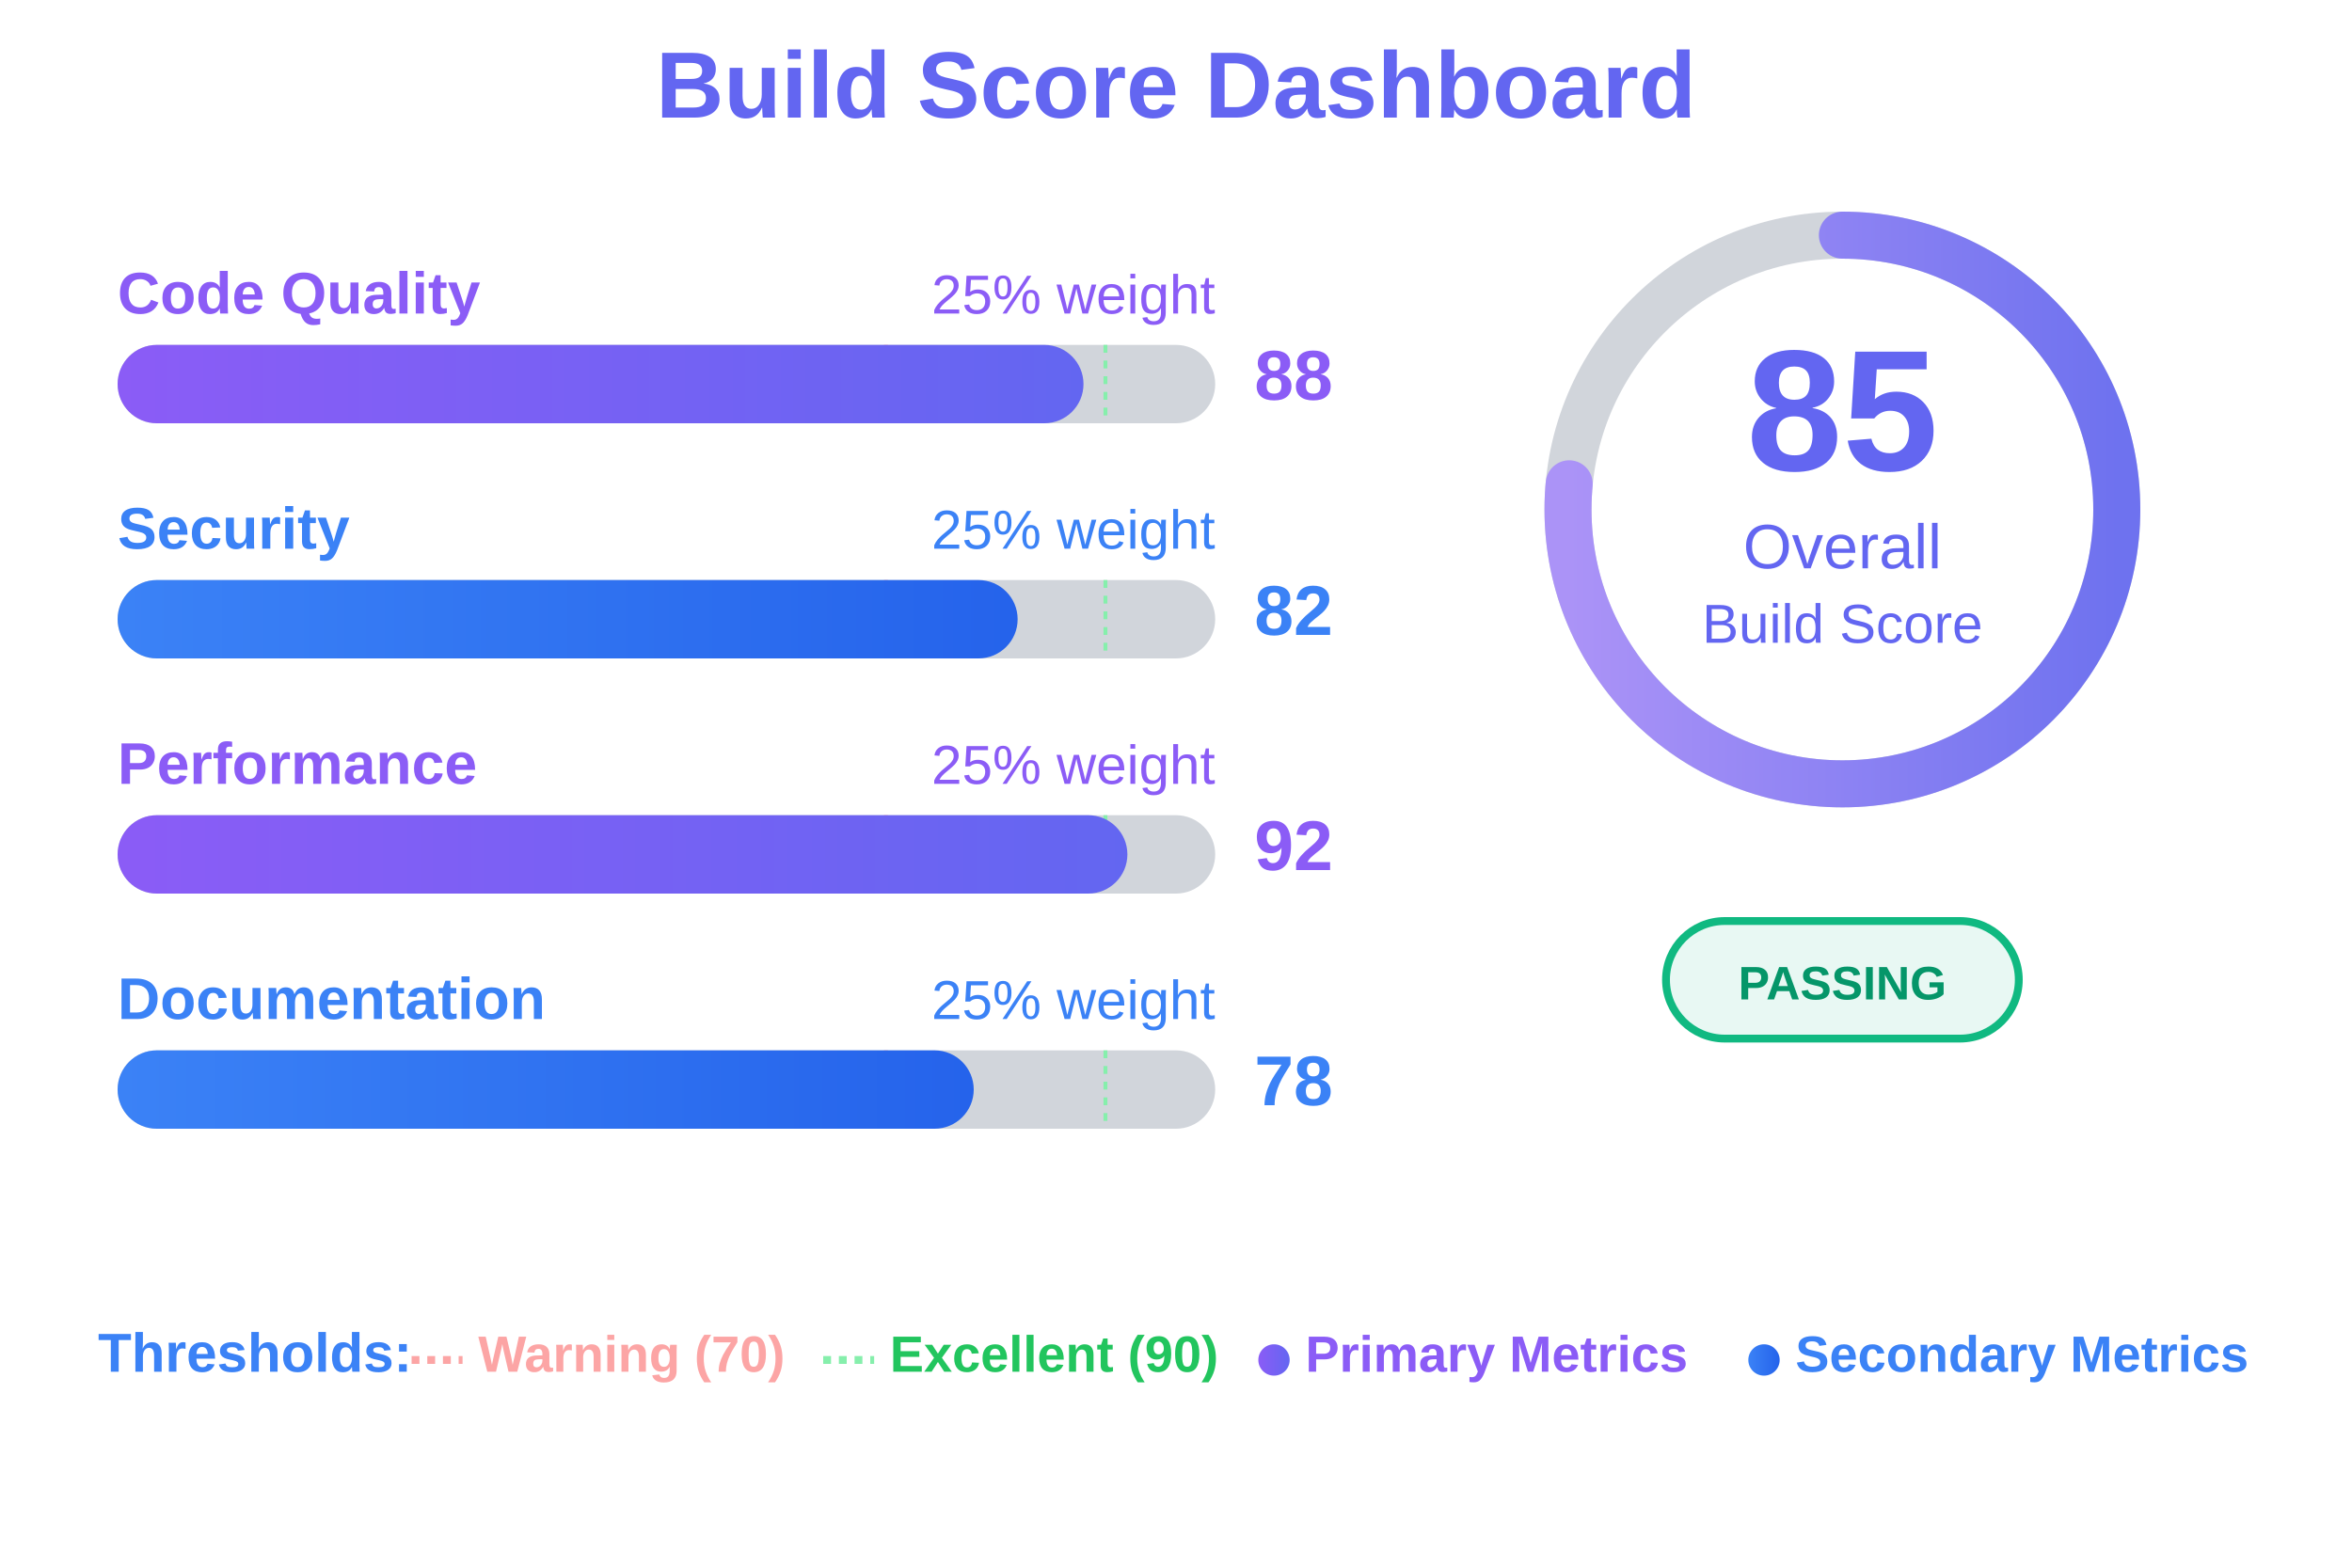
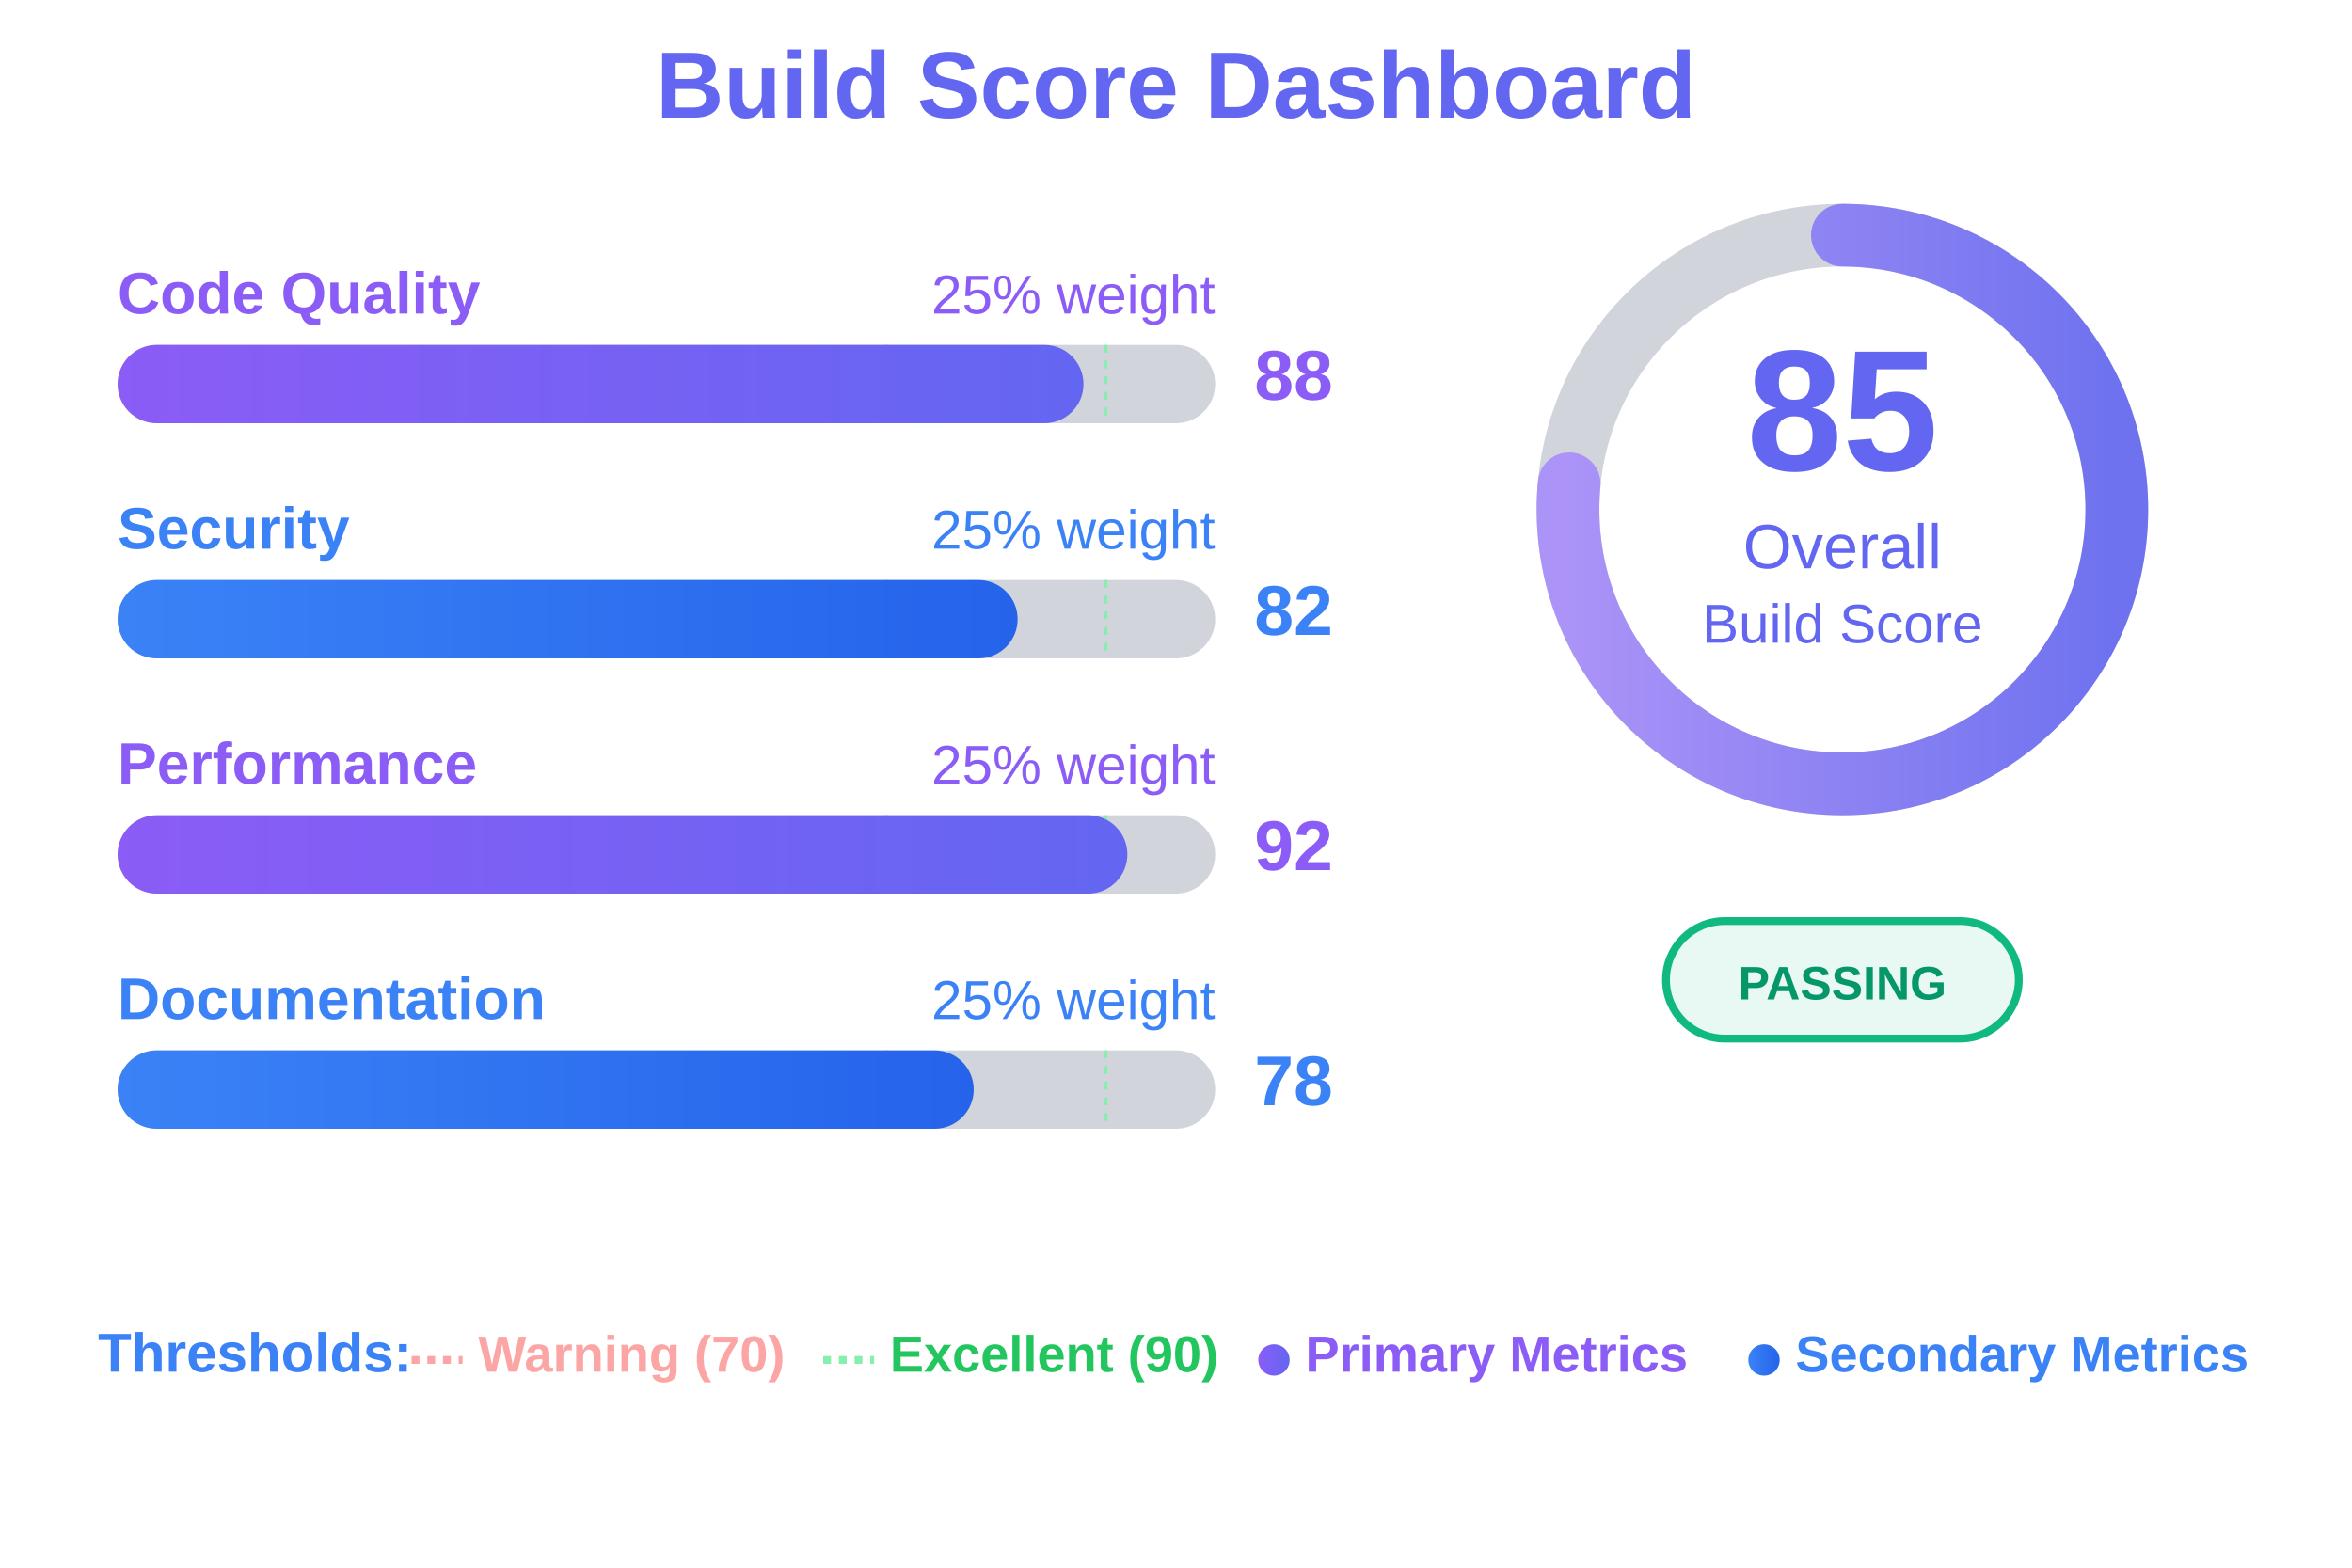
<svg xmlns="http://www.w3.org/2000/svg" viewBox="0 0 600 400" width="600" height="400">
  <defs>
    <linearGradient id="purpleGradient" x1="0%" y1="0%" x2="100%" y2="0%">
      <stop offset="0%" style="stop-color:#8B5CF6;stop-opacity:1" />
      <stop offset="100%" style="stop-color:#6366F1;stop-opacity:1" />
    </linearGradient>
    <linearGradient id="blueGradient" x1="0%" y1="0%" x2="100%" y2="0%">
      <stop offset="0%" style="stop-color:#3B82F6;stop-opacity:1" />
      <stop offset="100%" style="stop-color:#2563EB;stop-opacity:1" />
    </linearGradient>
    <linearGradient id="scoreGradient" x1="0%" y1="0%" x2="0%" y2="100%">
      <stop offset="0%" style="stop-color:#A78BFA;stop-opacity:0.9" />
      <stop offset="100%" style="stop-color:#6366F1;stop-opacity:0.9" />
    </linearGradient>
    <filter id="shadow" x="-50%" y="-50%" width="200%" height="200%">
      <feGaussianBlur in="SourceAlpha" stdDeviation="3" />
      <feOffset dx="0" dy="2" result="offsetblur" />
      <feComponentTransfer>
        <feFuncA type="linear" slope="0.3" />
      </feComponentTransfer>
      <feMerge>
        <feMergeNode />
        <feMergeNode in="SourceGraphic" />
      </feMerge>
    </filter>
  </defs>
  <text x="300" y="30" font-family="Arial, sans-serif" font-size="24" font-weight="bold" fill="#6366F1" text-anchor="middle">
    Build Score Dashboard
  </text>
  <g transform="translate(470, 130)">
-     <circle cx="0" cy="0" r="70" fill="none" stroke="#D1D5DB" stroke-width="12" />
-     <circle cx="0" cy="0" r="70" fill="none" stroke="url(#scoreGradient)" stroke-width="12" stroke-dasharray="395.84" stroke-dashoffset="59.376" transform="rotate(-90)" stroke-linecap="round" />
+     <circle cx="0" cy="0" r="70" fill="none" stroke="#D1D5DB" stroke-width="16" />
+     <circle cx="0" cy="0" r="70" fill="none" stroke="url(#scoreGradient)" stroke-width="16" stroke-dasharray="395.84" stroke-dashoffset="59.376" transform="rotate(-90)" stroke-linecap="round" />
    <text x="0" y="-10" font-family="Arial, sans-serif" font-size="44" font-weight="bold" fill="#6366F1" text-anchor="middle">85</text>
    <text x="0" y="15" font-family="Arial, sans-serif" font-size="16" fill="#6366F1" text-anchor="middle">Overall</text>
    <text x="0" y="34" font-family="Arial, sans-serif" font-size="14" fill="#6366F1" text-anchor="middle">Build Score</text>
  </g>
  <g transform="translate(30, 80)">
    <g>
      <text x="0" y="0" font-family="Arial, sans-serif" font-size="15" font-weight="600" fill="#8B5CF6">Code Quality</text>
      <text x="280" y="0" font-family="Arial, sans-serif" font-size="14" fill="#8B5CF6" text-anchor="end">25% weight</text>
      <rect x="0" y="8" width="280" height="20" rx="10" fill="#D1D5DB" />
      <line x1="196" y1="8" x2="196" y2="28" stroke="#FCA5A5" stroke-width="1" stroke-dasharray="2,2" />
      <line x1="252" y1="8" x2="252" y2="28" stroke="#86EFAC" stroke-width="1" stroke-dasharray="2,2" />
      <rect x="0" y="8" width="246.4" height="20" rx="10" fill="url(#purpleGradient)" />
      <text x="290" y="22" font-family="Arial, sans-serif" font-size="18" font-weight="bold" fill="#8B5CF6">88</text>
    </g>
    <g transform="translate(0, 60)">
      <text x="0" y="0" font-family="Arial, sans-serif" font-size="15" font-weight="600" fill="#3B82F6">Security</text>
      <text x="280" y="0" font-family="Arial, sans-serif" font-size="14" fill="#3B82F6" text-anchor="end">25% weight</text>
      <rect x="0" y="8" width="280" height="20" rx="10" fill="#D1D5DB" />
      <line x1="196" y1="8" x2="196" y2="28" stroke="#FCA5A5" stroke-width="1" stroke-dasharray="2,2" />
      <line x1="252" y1="8" x2="252" y2="28" stroke="#86EFAC" stroke-width="1" stroke-dasharray="2,2" />
      <rect x="0" y="8" width="229.6" height="20" rx="10" fill="url(#blueGradient)" />
      <text x="290" y="22" font-family="Arial, sans-serif" font-size="18" font-weight="bold" fill="#3B82F6">82</text>
    </g>
    <g transform="translate(0, 120)">
      <text x="0" y="0" font-family="Arial, sans-serif" font-size="15" font-weight="600" fill="#8B5CF6">Performance</text>
      <text x="280" y="0" font-family="Arial, sans-serif" font-size="14" fill="#8B5CF6" text-anchor="end">25% weight</text>
      <rect x="0" y="8" width="280" height="20" rx="10" fill="#D1D5DB" />
      <line x1="196" y1="8" x2="196" y2="28" stroke="#FCA5A5" stroke-width="1" stroke-dasharray="2,2" />
      <line x1="252" y1="8" x2="252" y2="28" stroke="#86EFAC" stroke-width="1" stroke-dasharray="2,2" />
      <rect x="0" y="8" width="257.6" height="20" rx="10" fill="url(#purpleGradient)" />
      <text x="290" y="22" font-family="Arial, sans-serif" font-size="18" font-weight="bold" fill="#8B5CF6">92</text>
    </g>
    <g transform="translate(0, 180)">
      <text x="0" y="0" font-family="Arial, sans-serif" font-size="15" font-weight="600" fill="#3B82F6">Documentation</text>
      <text x="280" y="0" font-family="Arial, sans-serif" font-size="14" fill="#3B82F6" text-anchor="end">25% weight</text>
      <rect x="0" y="8" width="280" height="20" rx="10" fill="#D1D5DB" />
      <line x1="196" y1="8" x2="196" y2="28" stroke="#FCA5A5" stroke-width="1" stroke-dasharray="2,2" />
      <line x1="252" y1="8" x2="252" y2="28" stroke="#86EFAC" stroke-width="1" stroke-dasharray="2,2" />
      <rect x="0" y="8" width="218.4" height="20" rx="10" fill="url(#blueGradient)" />
      <text x="290" y="22" font-family="Arial, sans-serif" font-size="18" font-weight="bold" fill="#3B82F6">78</text>
    </g>
  </g>
  <g transform="translate(30, 350)">
    <text x="-5" y="0" font-family="Arial, sans-serif" font-size="14" font-weight="bold" fill="#3B82F6">Thresholds:</text>
    <line x1="75" y1="-3" x2="88" y2="-3" stroke="#FCA5A5" stroke-width="2" stroke-dasharray="2,2" />
    <text x="92" y="0" font-family="Arial, sans-serif" font-size="13" font-weight="bold" fill="#FCA5A5">Warning (70)</text>
    <line x1="180" y1="-3" x2="193" y2="-3" stroke="#86EFAC" stroke-width="2" stroke-dasharray="2,2" />
    <text x="197" y="0" font-family="Arial, sans-serif" font-size="13" font-weight="bold" fill="#22C55E">Excellent (90)</text>
    <circle cx="295" cy="-3" r="4" fill="url(#purpleGradient)" />
    <text x="303" y="0" font-family="Arial, sans-serif" font-size="13" font-weight="bold" fill="#8B5CF6">Primary Metrics</text>
    <circle cx="420" cy="-3" r="4" fill="url(#blueGradient)" />
    <text x="428" y="0" font-family="Arial, sans-serif" font-size="13" font-weight="bold" fill="#3B82F6">Secondary Metrics</text>
  </g>
  <g transform="translate(470, 250)">
    <rect x="-45" y="-15" width="90" height="30" rx="15" fill="#10B981" opacity="0.1" />
    <rect x="-45" y="-15" width="90" height="30" rx="15" fill="none" stroke="#10B981" stroke-width="2" />
    <text x="0" y="5" font-family="Arial, sans-serif" font-size="12" font-weight="600" fill="#059669" text-anchor="middle">PASSING</text>
  </g>
</svg>
